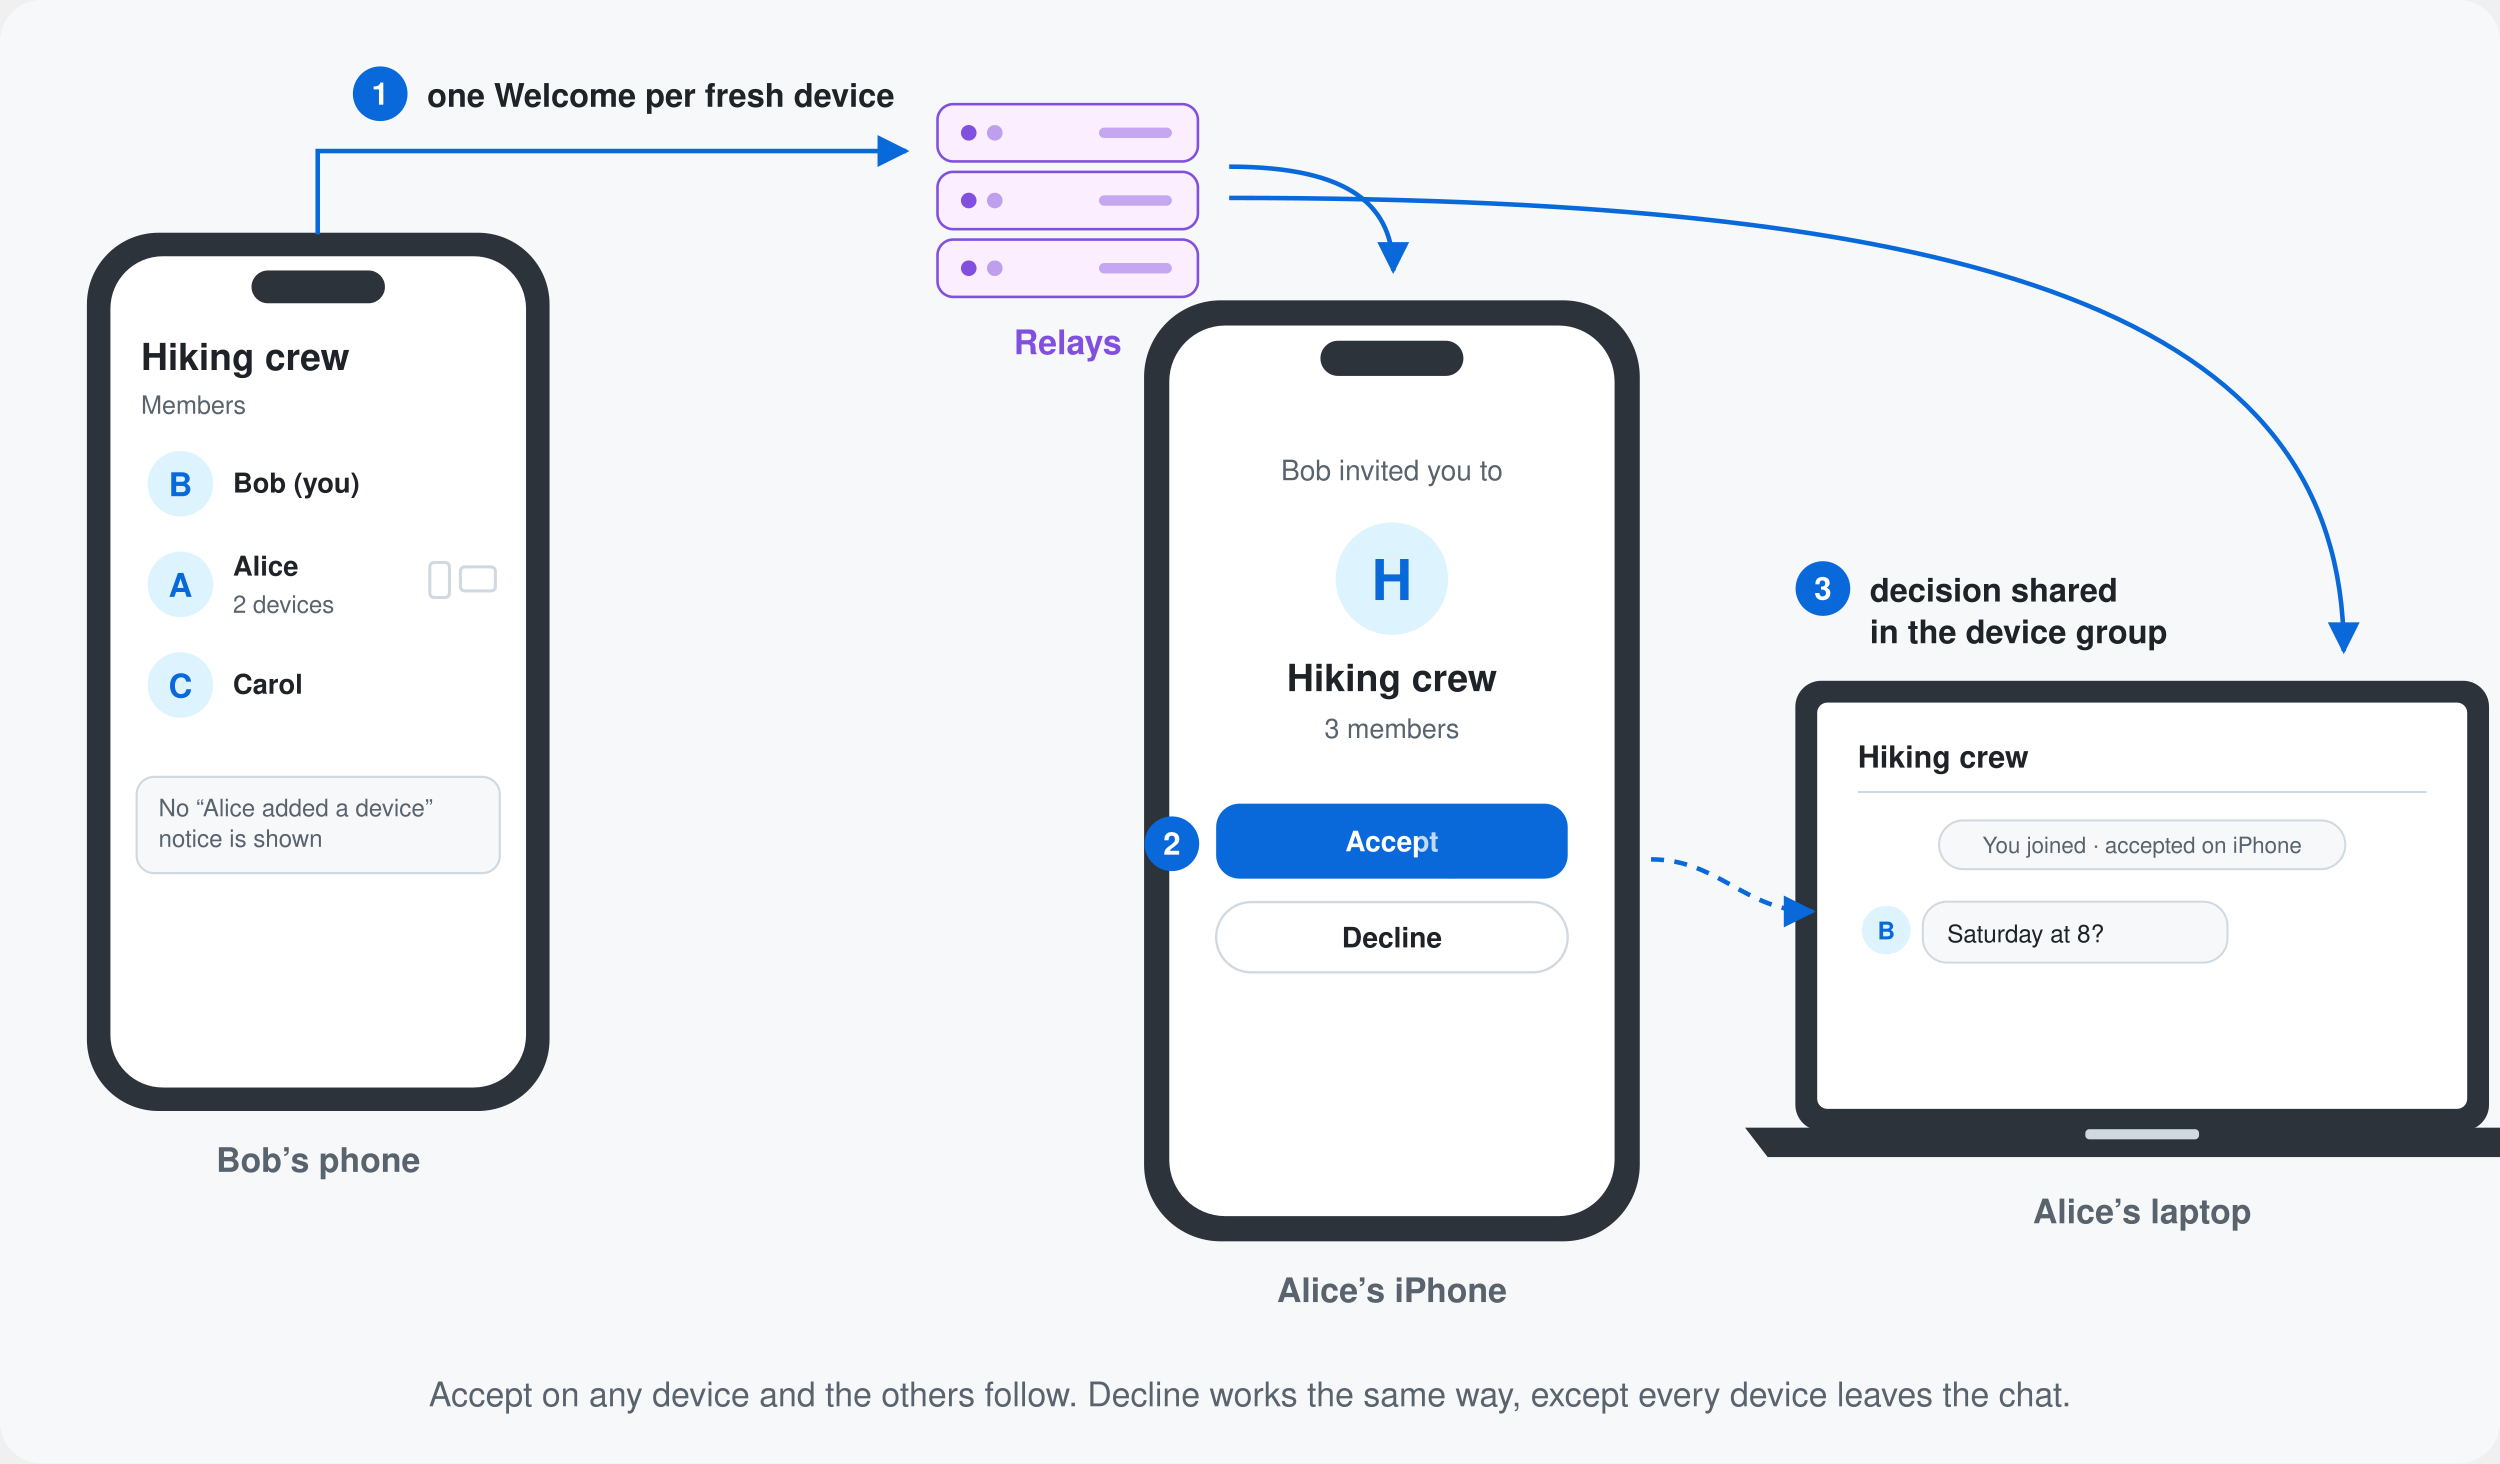
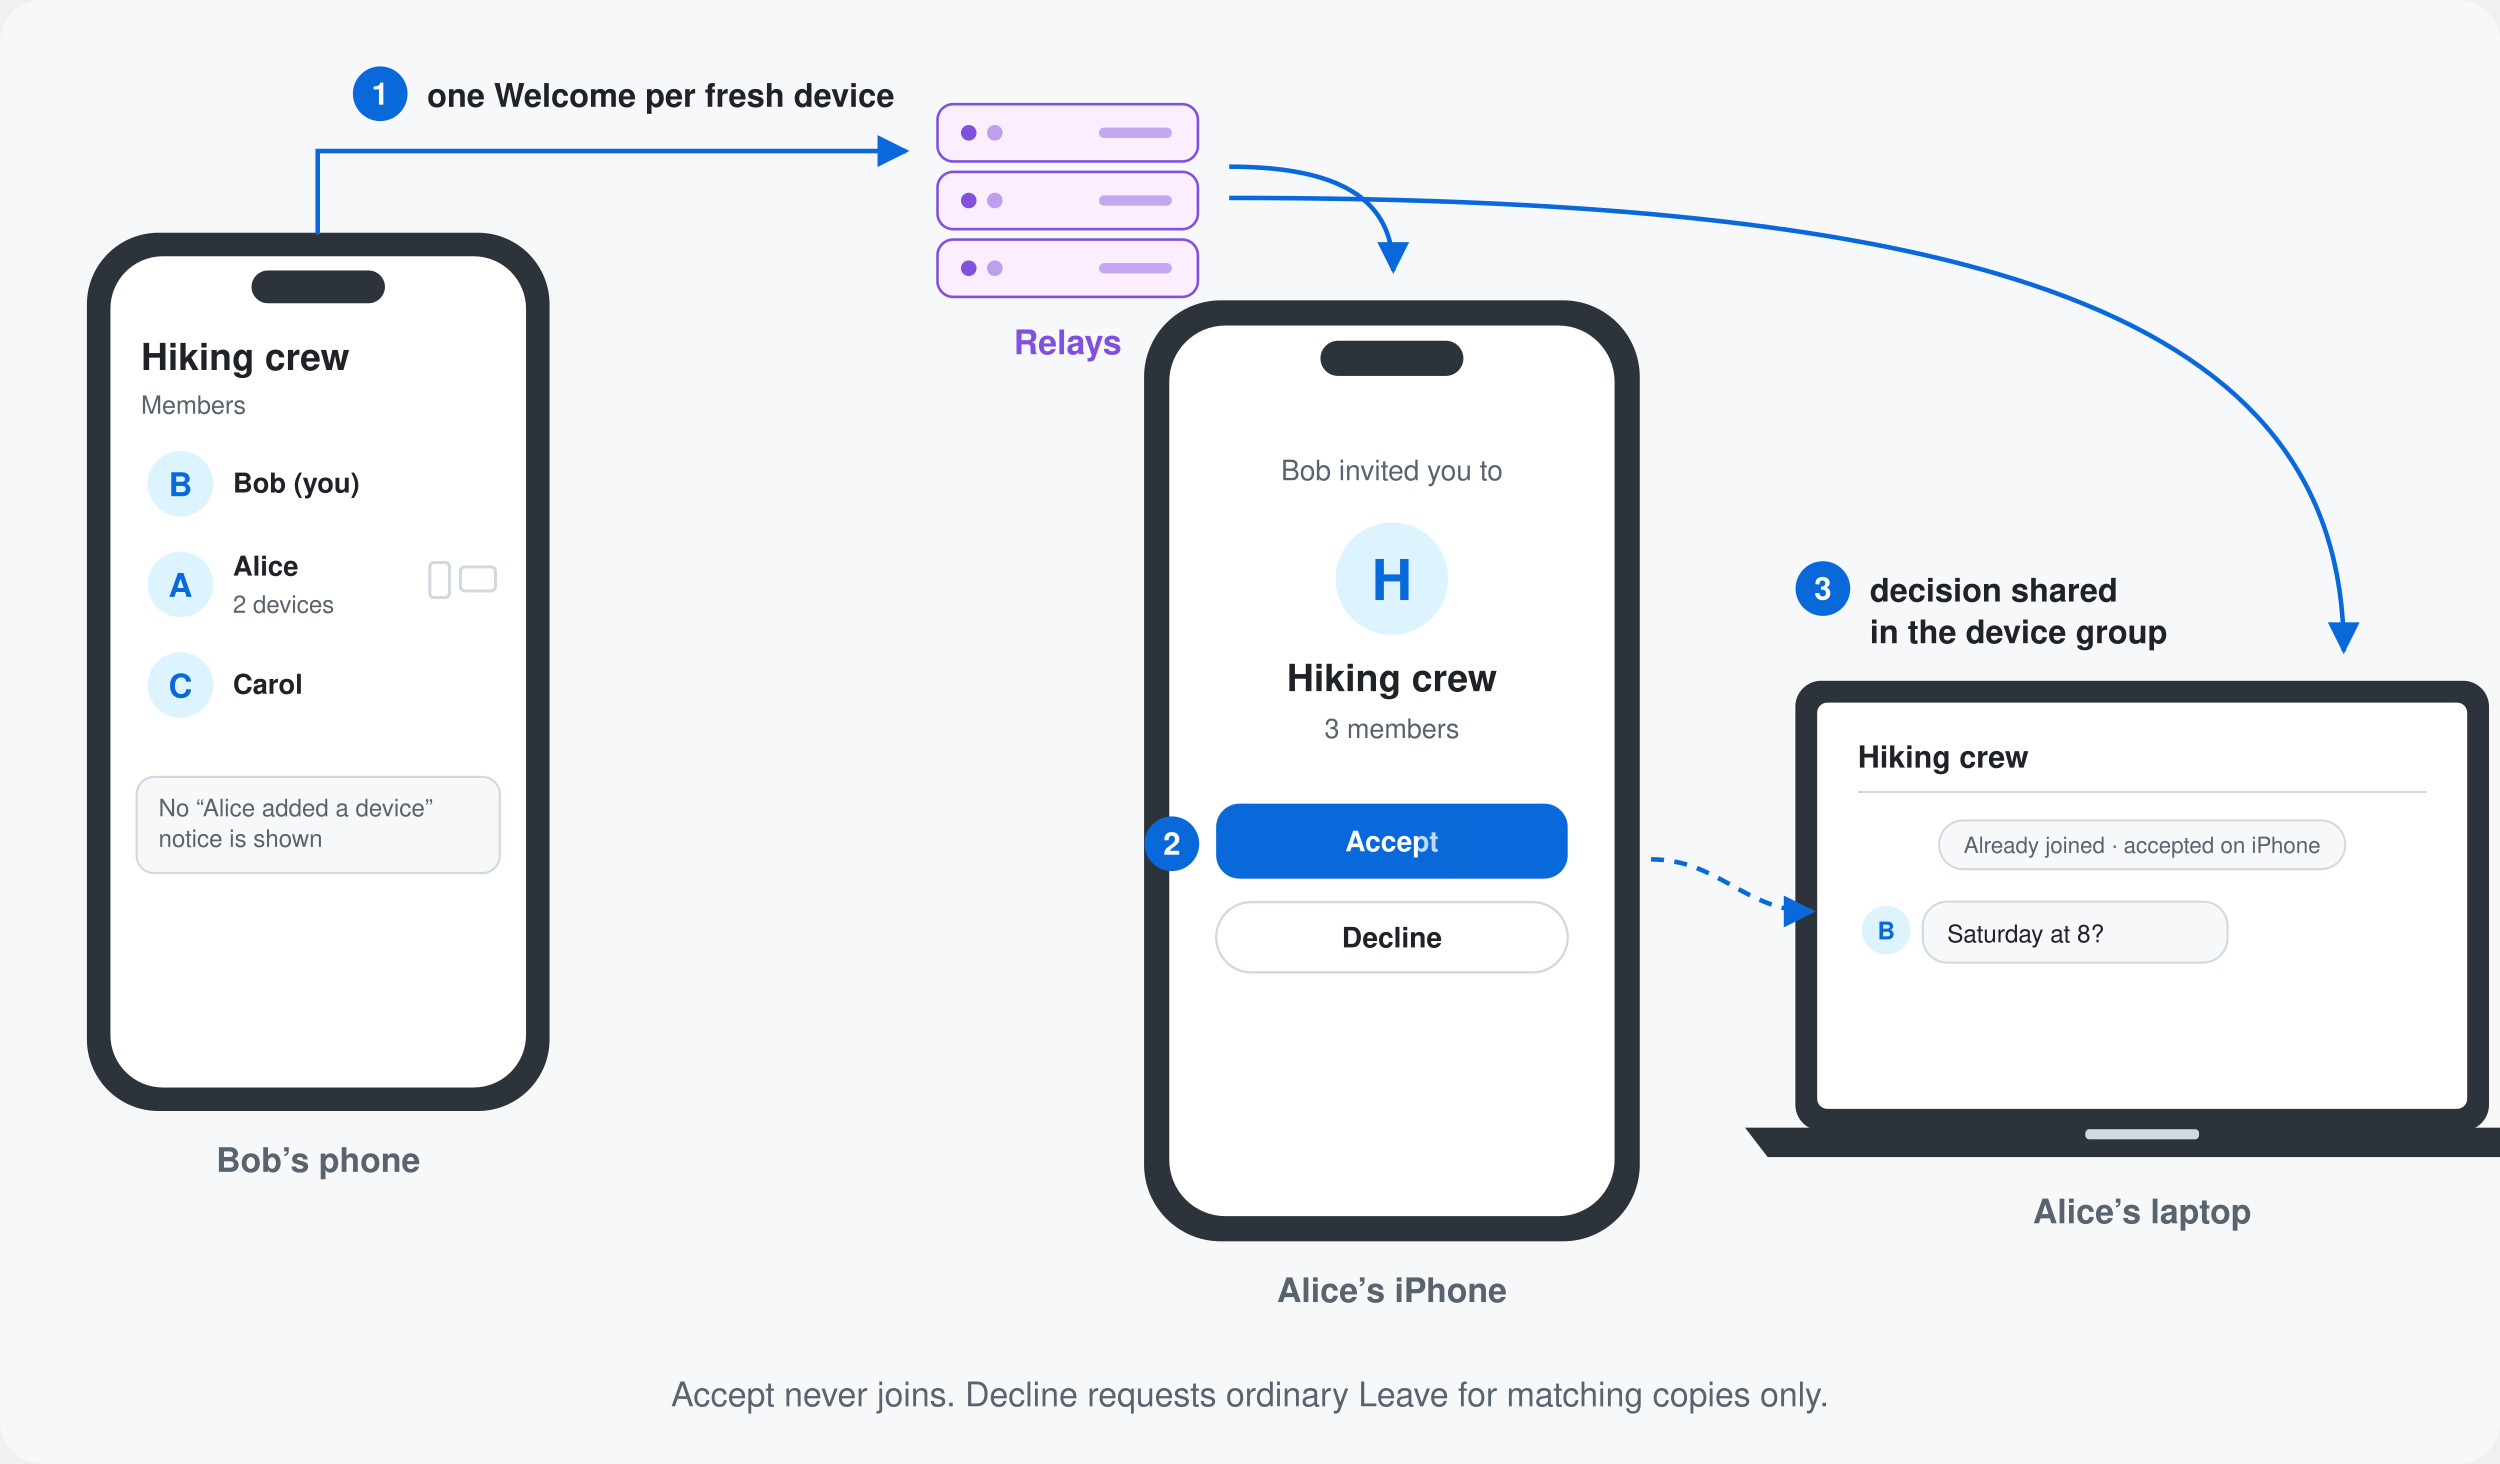
<svg xmlns="http://www.w3.org/2000/svg" viewBox="0 0 960 562" width="960" height="562" role="img" aria-labelledby="title desc">
  <style>
text{font-family:-apple-system, BlinkMacSystemFont, 'Segoe UI', Helvetica, Arial, sans-serif} .mono{font-family:ui-monospace, SFMono-Regular, Menlo, Consolas, monospace}
.bg{fill:#f6f8fa}
.t{fill:#1f2328} .m{fill:#59636e} .a{fill:#0969da} .d{fill:#cf222e}
.g{fill:#1a7f37} .y{fill:#9a6700} .r{fill:#8250df} .f{fill:#afb8c1}
.frame{fill:#2d333b;stroke:#2d333b} .scr{fill:#ffffff}
.card{fill:#f6f8fa;stroke:#d1d9e0} .cardf{fill:#ffffff;stroke:#d1d9e0}
.ln{fill:none;stroke:#d1d9e0} .lnf{fill:#d1d9e0}
.btn{fill:#0969da} .btn2{fill:#ffffff;stroke:#d1d9e0} .btnd{fill:#ffffff;stroke:#cf222e}
.ta{fill:#ddf4ff} .td{fill:#ffebe9} .tg{fill:#dafbe1} .ty{fill:#fff8c5} .tr{fill:#fbefff}
.sa{stroke:#0969da} .sd{stroke:#cf222e} .sg{stroke:#1a7f37} .sy{stroke:#9a6700}
.sr{stroke:#8250df} .sm{stroke:#59636e} .sf{stroke:#afb8c1} .sl{stroke:#d1d9e0}
.arr{fill:none;stroke-width:1.75} .dash{stroke-dasharray:5 4}
.grp{fill:#ddf4ff;stroke:#0969da;stroke-dasharray:6 4;fill-opacity:.45}
.grpx{fill:none;stroke:#afb8c1;stroke-dasharray:6 4}
@media (prefers-color-scheme: dark){
.bg{fill:#151b23}
.t{fill:#e6edf3} .m{fill:#9198a1} .a{fill:#4493f8} .d{fill:#f85149}
.g{fill:#3fb950} .y{fill:#d29922} .r{fill:#ab7df8} .f{fill:#484f58}
.frame{fill:#2f3742;stroke:#4a535e} .scr{fill:#0d1117}
.card{fill:#151b23;stroke:#3d444d} .cardf{fill:#0d1117;stroke:#3d444d}
.ln{fill:none;stroke:#3d444d} .lnf{fill:#3d444d}
.btn{fill:#1f6feb} .btn2{fill:#0d1117;stroke:#3d444d} .btnd{fill:#0d1117;stroke:#f85149}
.ta{fill:#12294a} .td{fill:#3c1618} .tg{fill:#12261e} .ty{fill:#2e2610} .tr{fill:#2a1d45}
.sa{stroke:#4493f8} .sd{stroke:#f85149} .sg{stroke:#3fb950} .sy{stroke:#d29922}
.sr{stroke:#ab7df8} .sm{stroke:#9198a1} .sf{stroke:#484f58} .sl{stroke:#3d444d}
.arr{fill:none;stroke-width:1.75} .dash{stroke-dasharray:5 4}
.grp{fill:#12294a;stroke:#4493f8;stroke-dasharray:6 4;fill-opacity:.45}
.grpx{fill:none;stroke:#484f58;stroke-dasharray:6 4}
}
</style>
  <defs>
    <marker id="ha" viewBox="0 0 10 10" refX="9" refY="5" markerWidth="7" markerHeight="7" orient="auto-start-reverse">
      <path d="M0,0 L10,5 L0,10 z" class="a" />
    </marker>
    <marker id="hm" viewBox="0 0 10 10" refX="9" refY="5" markerWidth="7" markerHeight="7" orient="auto-start-reverse">
      <path d="M0,0 L10,5 L0,10 z" class="m" />
    </marker>
    <marker id="hd" viewBox="0 0 10 10" refX="9" refY="5" markerWidth="7" markerHeight="7" orient="auto-start-reverse">
      <path d="M0,0 L10,5 L0,10 z" class="d" />
    </marker>
    <marker id="hr" viewBox="0 0 10 10" refX="9" refY="5" markerWidth="7" markerHeight="7" orient="auto-start-reverse">
      <path d="M0,0 L10,5 L0,10 z" class="r" />
    </marker>
    <marker id="hg" viewBox="0 0 10 10" refX="9" refY="5" markerWidth="7" markerHeight="7" orient="auto-start-reverse">
      <path d="M0,0 L10,5 L0,10 z" class="g" />
    </marker>
    <marker id="hf" viewBox="0 0 10 10" refX="9" refY="5" markerWidth="7" markerHeight="7" orient="auto-start-reverse">
      <path d="M0,0 L10,5 L0,10 z" class="f" />
    </marker>
  </defs>
  <rect class="bg" x="0" y="0" width="960" height="562" rx="16" />
  <g transform="translate(34,90) scale(0.84)">
    <rect x="0" y="0" width="210" height="400" rx="32" class="frame" stroke-width="1.5" />
    <rect x="10" y="10" width="190" height="380" rx="24" class="scr" />
    <rect x="75.0" y="17" width="60" height="14" rx="7" class="frame" />
    <g transform="translate(10,10)">
      <text x="14" y="52" class="t" font-size="17" font-weight="700">Hiking crew</text>
      <text x="14" y="72" class="m" font-size="11.5">Members</text>
      <circle cx="32" cy="104" r="15" class="ta" />
      <text x="32" y="109.7" class="a" font-size="15.0" font-weight="700" text-anchor="middle">B</text>
      <text x="56" y="108" class="t" font-size="12.5" font-weight="600">Bob (you)</text>
      <circle cx="32" cy="150" r="15" class="ta" />
      <text x="32" y="155.7" class="a" font-size="15.0" font-weight="700" text-anchor="middle">A</text>
      <text x="56" y="146" class="t" font-size="12.5" font-weight="600">Alice</text>
      <text x="56" y="163" class="m" font-size="11">2 devices</text>
      <rect x="146" y="140" width="9" height="16" rx="2" class="ln" stroke-width="1.4" />
      <rect x="160" y="142" width="16" height="11" rx="2" class="ln" stroke-width="1.4" />
      <circle cx="32" cy="196" r="15" class="ta" />
      <text x="32" y="201.7" class="a" font-size="15.0" font-weight="700" text-anchor="middle">C</text>
      <text x="56" y="200" class="t" font-size="12.5" font-weight="600">Carol</text>
      <rect x="12" y="238" width="166" height="44" rx="8" class="card" />
      <text x="22" y="256" class="m" font-size="11">No “Alice added a device”</text>
      <text x="22" y="270" class="m" font-size="11">notice is shown</text>
    </g>
  </g>
  <text x="122.2" y="450.0" class="m" font-size="13" font-weight="600" text-anchor="middle">Bob’s phone</text>
  <rect x="360" y="40" width="100" height="22" rx="6" class="tr" stroke-width="1.2" />
  <rect x="360" y="40" width="100" height="22" rx="6" class="sr" fill="none" />
  <circle cx="372" cy="51" r="3" class="r" />
  <circle cx="382" cy="51" r="3" class="r" fill-opacity=".5" />
  <rect x="422" y="49" width="28" height="4" rx="2" class="r" fill-opacity=".45" />
  <rect x="360" y="66" width="100" height="22" rx="6" class="tr" stroke-width="1.2" />
  <rect x="360" y="66" width="100" height="22" rx="6" class="sr" fill="none" />
  <circle cx="372" cy="77" r="3" class="r" />
  <circle cx="382" cy="77" r="3" class="r" fill-opacity=".5" />
  <rect x="422" y="75" width="28" height="4" rx="2" class="r" fill-opacity=".45" />
  <rect x="360" y="92" width="100" height="22" rx="6" class="tr" stroke-width="1.2" />
  <rect x="360" y="92" width="100" height="22" rx="6" class="sr" fill="none" />
  <circle cx="372" cy="103" r="3" class="r" />
  <circle cx="382" cy="103" r="3" class="r" fill-opacity=".5" />
  <rect x="422" y="101" width="28" height="4" rx="2" class="r" fill-opacity=".45" />
  <text x="410.0" y="136" class="r" font-size="13" font-weight="700" text-anchor="middle">Relays</text>
  <path d="M122,90 V58 H348" class="arr sa" marker-end="url(#ha)" />
  <circle cx="146" cy="36" r="10.5" class="a" />
  <text x="146" y="40.2" font-size="12" font-weight="700" text-anchor="middle" fill="#ffffff">1</text>
  <text x="164" y="41" class="t" font-size="12.5" font-weight="600">one Welcome per fresh device</text>
  <g transform="translate(440,116) scale(0.9)">
    <rect x="0" y="0" width="210" height="400" rx="32" class="frame" stroke-width="1.5" />
    <rect x="10" y="10" width="190" height="380" rx="24" class="scr" />
    <rect x="75.0" y="17" width="60" height="14" rx="7" class="frame" />
    <g transform="translate(10,10)">
      <text x="95" y="66" class="m" font-size="12" text-anchor="middle">Bob invited you to</text>
      <circle cx="95" cy="108" r="24" class="ta" />
      <text x="95" y="117.12" class="a" font-size="24.0" font-weight="700" text-anchor="middle">H</text>
      <text x="95" y="156" class="t" font-size="16" font-weight="700" text-anchor="middle">Hiking crew</text>
      <text x="95" y="176" class="m" font-size="11.5" text-anchor="middle">3 members</text>
      <rect x="20" y="204" width="150" height="32" rx="10" class="btn" />
      <text x="95.0" y="224.32" font-size="12" font-weight="600" text-anchor="middle" class="" fill="#ffffff">Accept</text>
      <rect x="20" y="246" width="150" height="30" rx="15.0" class="btn2" />
      <text x="95.0" y="265.32" font-size="12" font-weight="600" text-anchor="middle" class="t">Decline</text>
      <circle cx="120" cy="222" r="14" class="a" fill-opacity=".25" />
    </g>
  </g>
  <text x="534.5" y="500.0" class="m" font-size="13" font-weight="600" text-anchor="middle">Alice’s iPhone</text>
  <circle cx="450" cy="324" r="10.5" class="a" />
  <text x="450" y="328.2" font-size="12" font-weight="700" text-anchor="middle" fill="#ffffff">2</text>
  <g transform="translate(690,262) scale(0.78)">
    <rect x="0" y="0" width="340" height="220" rx="12" class="frame" stroke-width="1.5" />
    <rect x="10" y="10" width="320" height="200" rx="5" class="scr" />
    <g transform="translate(10,10)">
      <text x="20" y="32" class="t" font-size="15" font-weight="700">Hiking crew</text>
      <line x1="20" x2="300" y1="44" y2="44" class="ln" />
      <rect x="60" y="58" width="200" height="24" rx="12" class="card" />
-       <text x="160" y="74" class="m" font-size="11" text-anchor="middle">You joined · accepted on iPhone</text>
+       <text x="160" y="74" class="m" font-size="11" text-anchor="middle">Already joined · accepted on iPhone</text>
      <circle cx="34" cy="112" r="12" class="ta" />
      <text x="34" y="116.56" class="a" font-size="12.0" font-weight="700" text-anchor="middle">B</text>
      <rect x="52" y="98" width="150" height="30" rx="12" class="card" />
      <text x="64" y="118" class="t" font-size="12">Saturday at 8?</text>
    </g>
    <path d="M-24,220 H364 l-10,13 H-14 z" class="frame" stroke-width="1.5" />
    <rect x="142.0" y="220" width="56" height="5" rx="2" class="lnf" />
  </g>
  <text x="822.6" y="469.74" class="m" font-size="13" font-weight="600" text-anchor="middle">Alice’s laptop</text>
  <path d="M472,64 C520,64 535,80 535,104" class="arr sa" marker-end="url(#ha)" />
  <path d="M472,76 C760,76 900,120 900,250" class="arr sa" marker-end="url(#ha)" />
  <path d="M634,330 C660,330 670,350 696,350" class="arr sa dash" marker-end="url(#ha)" />
  <circle cx="700" cy="226" r="10.5" class="a" />
  <text x="700" y="230.2" font-size="12" font-weight="700" text-anchor="middle" fill="#ffffff">3</text>
  <text x="718" y="231" class="t" font-size="12.5" font-weight="600">decision shared</text>
  <text x="718" y="247" class="t" font-size="12.5" font-weight="600">in the device group</text>
-   <text x="480" y="540" class="m" font-size="13" text-anchor="middle">Accept on any device and the others follow. Decline works the same way, except every device leaves the chat.</text>
+   <text x="480" y="540" class="m" font-size="13" text-anchor="middle">Accept never joins. Decline requests ordinary Leave for matching copies only.</text>
</svg>
